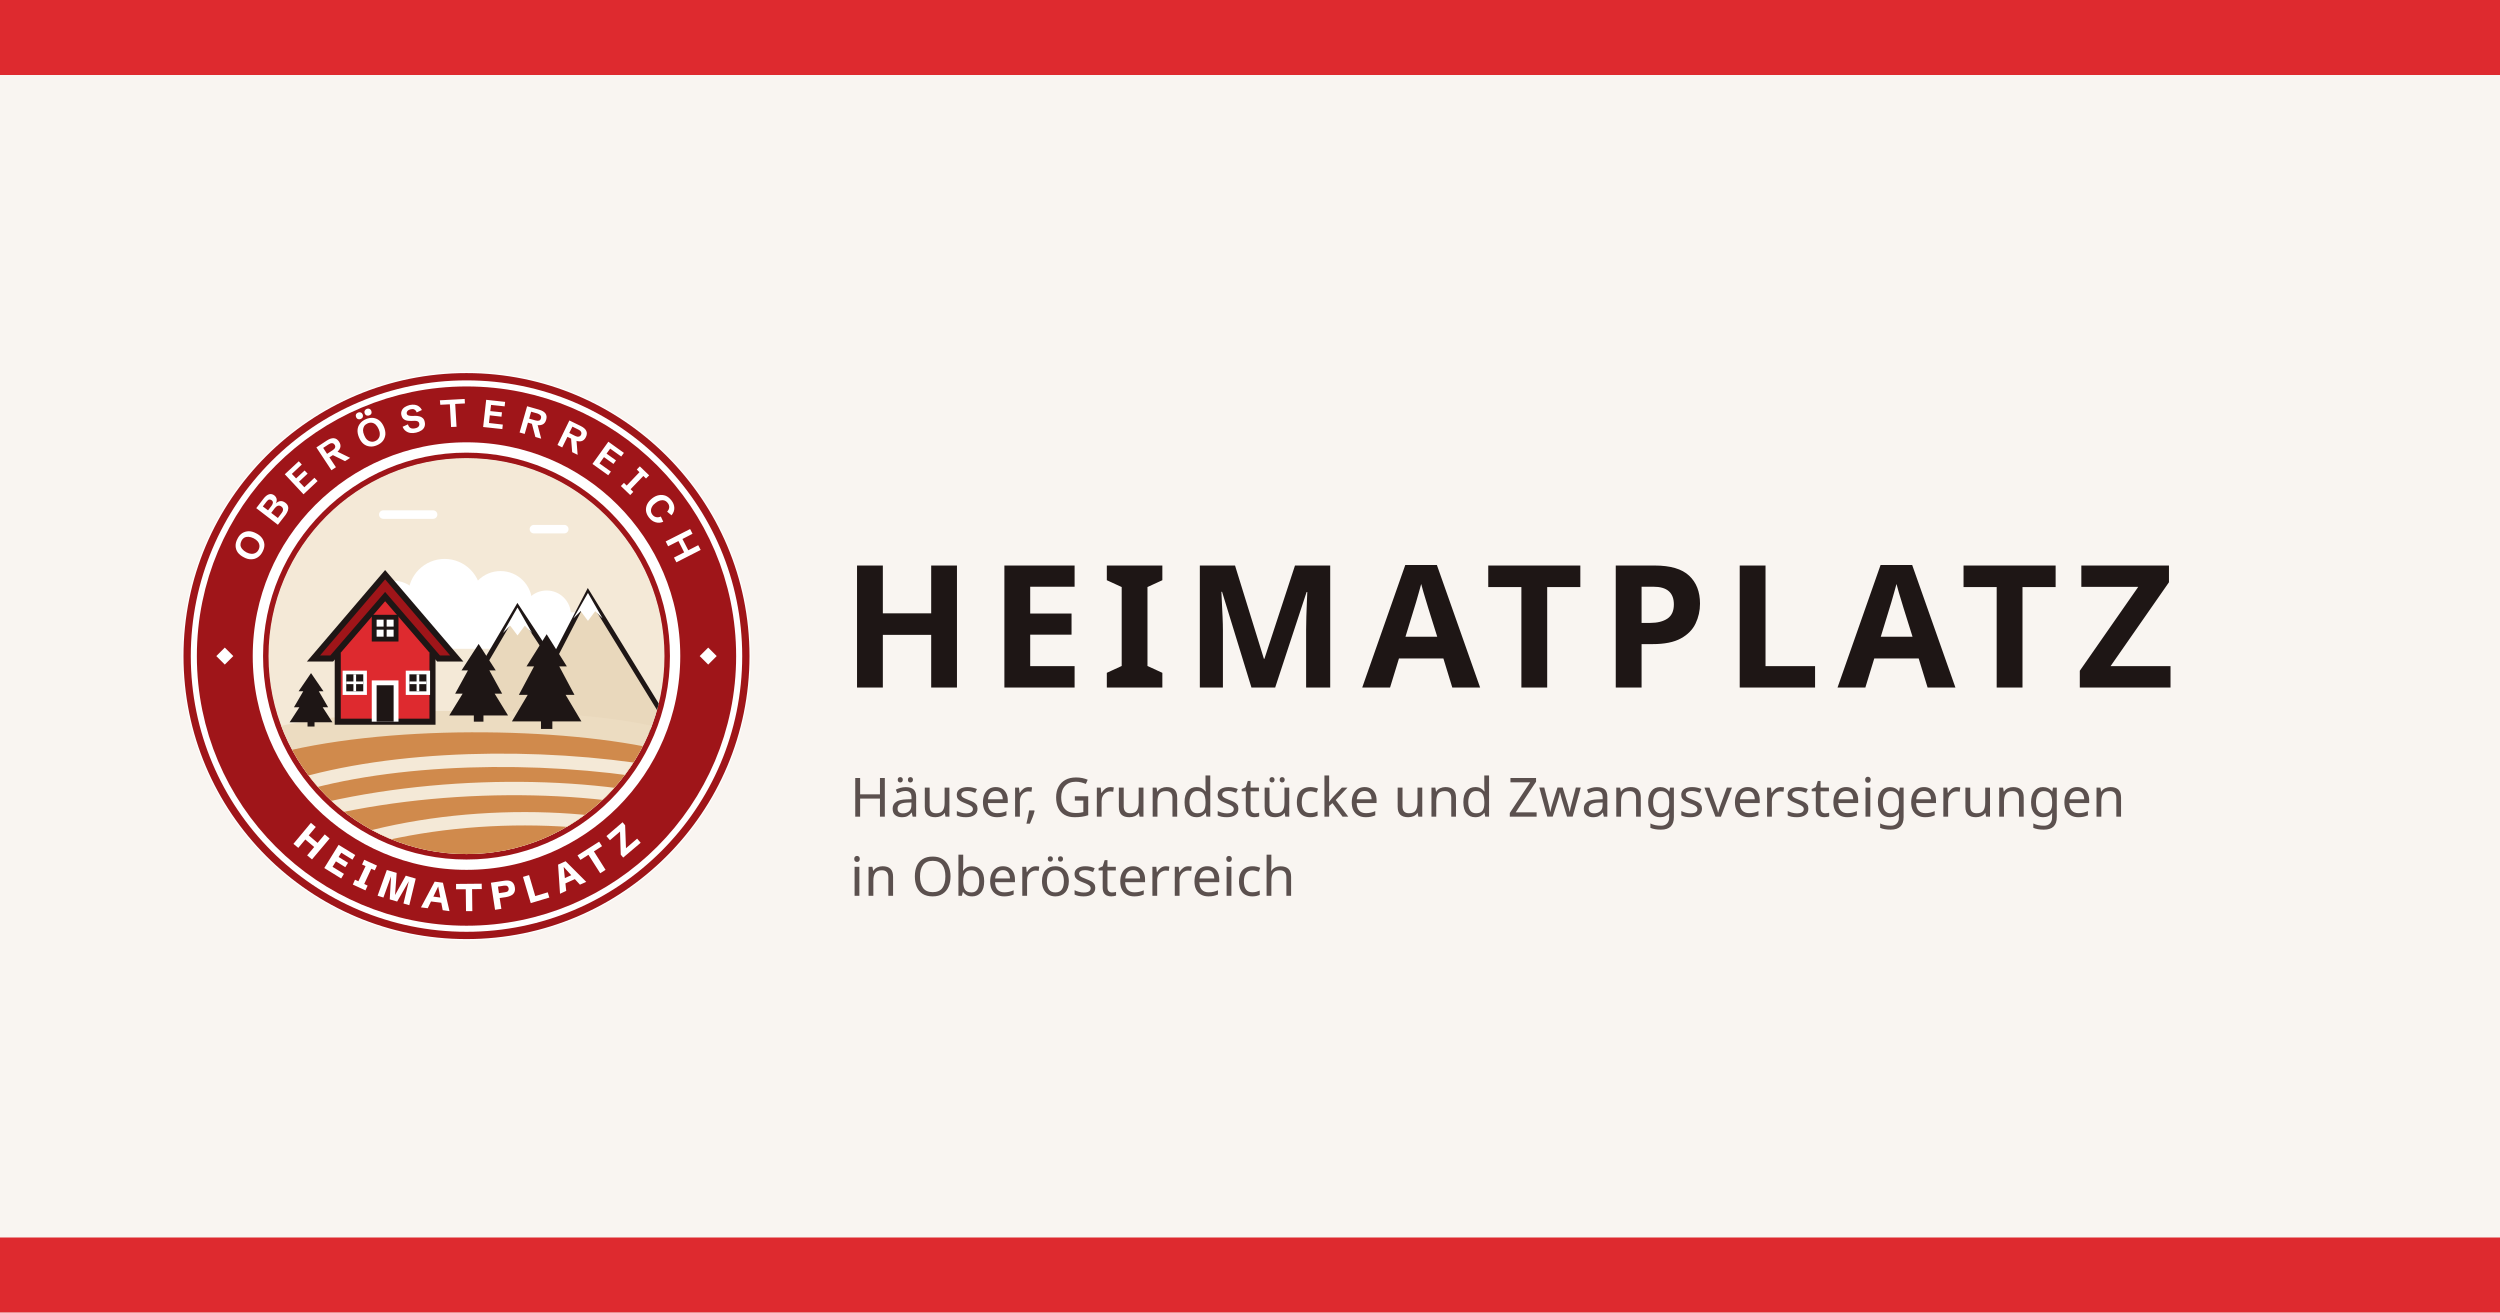
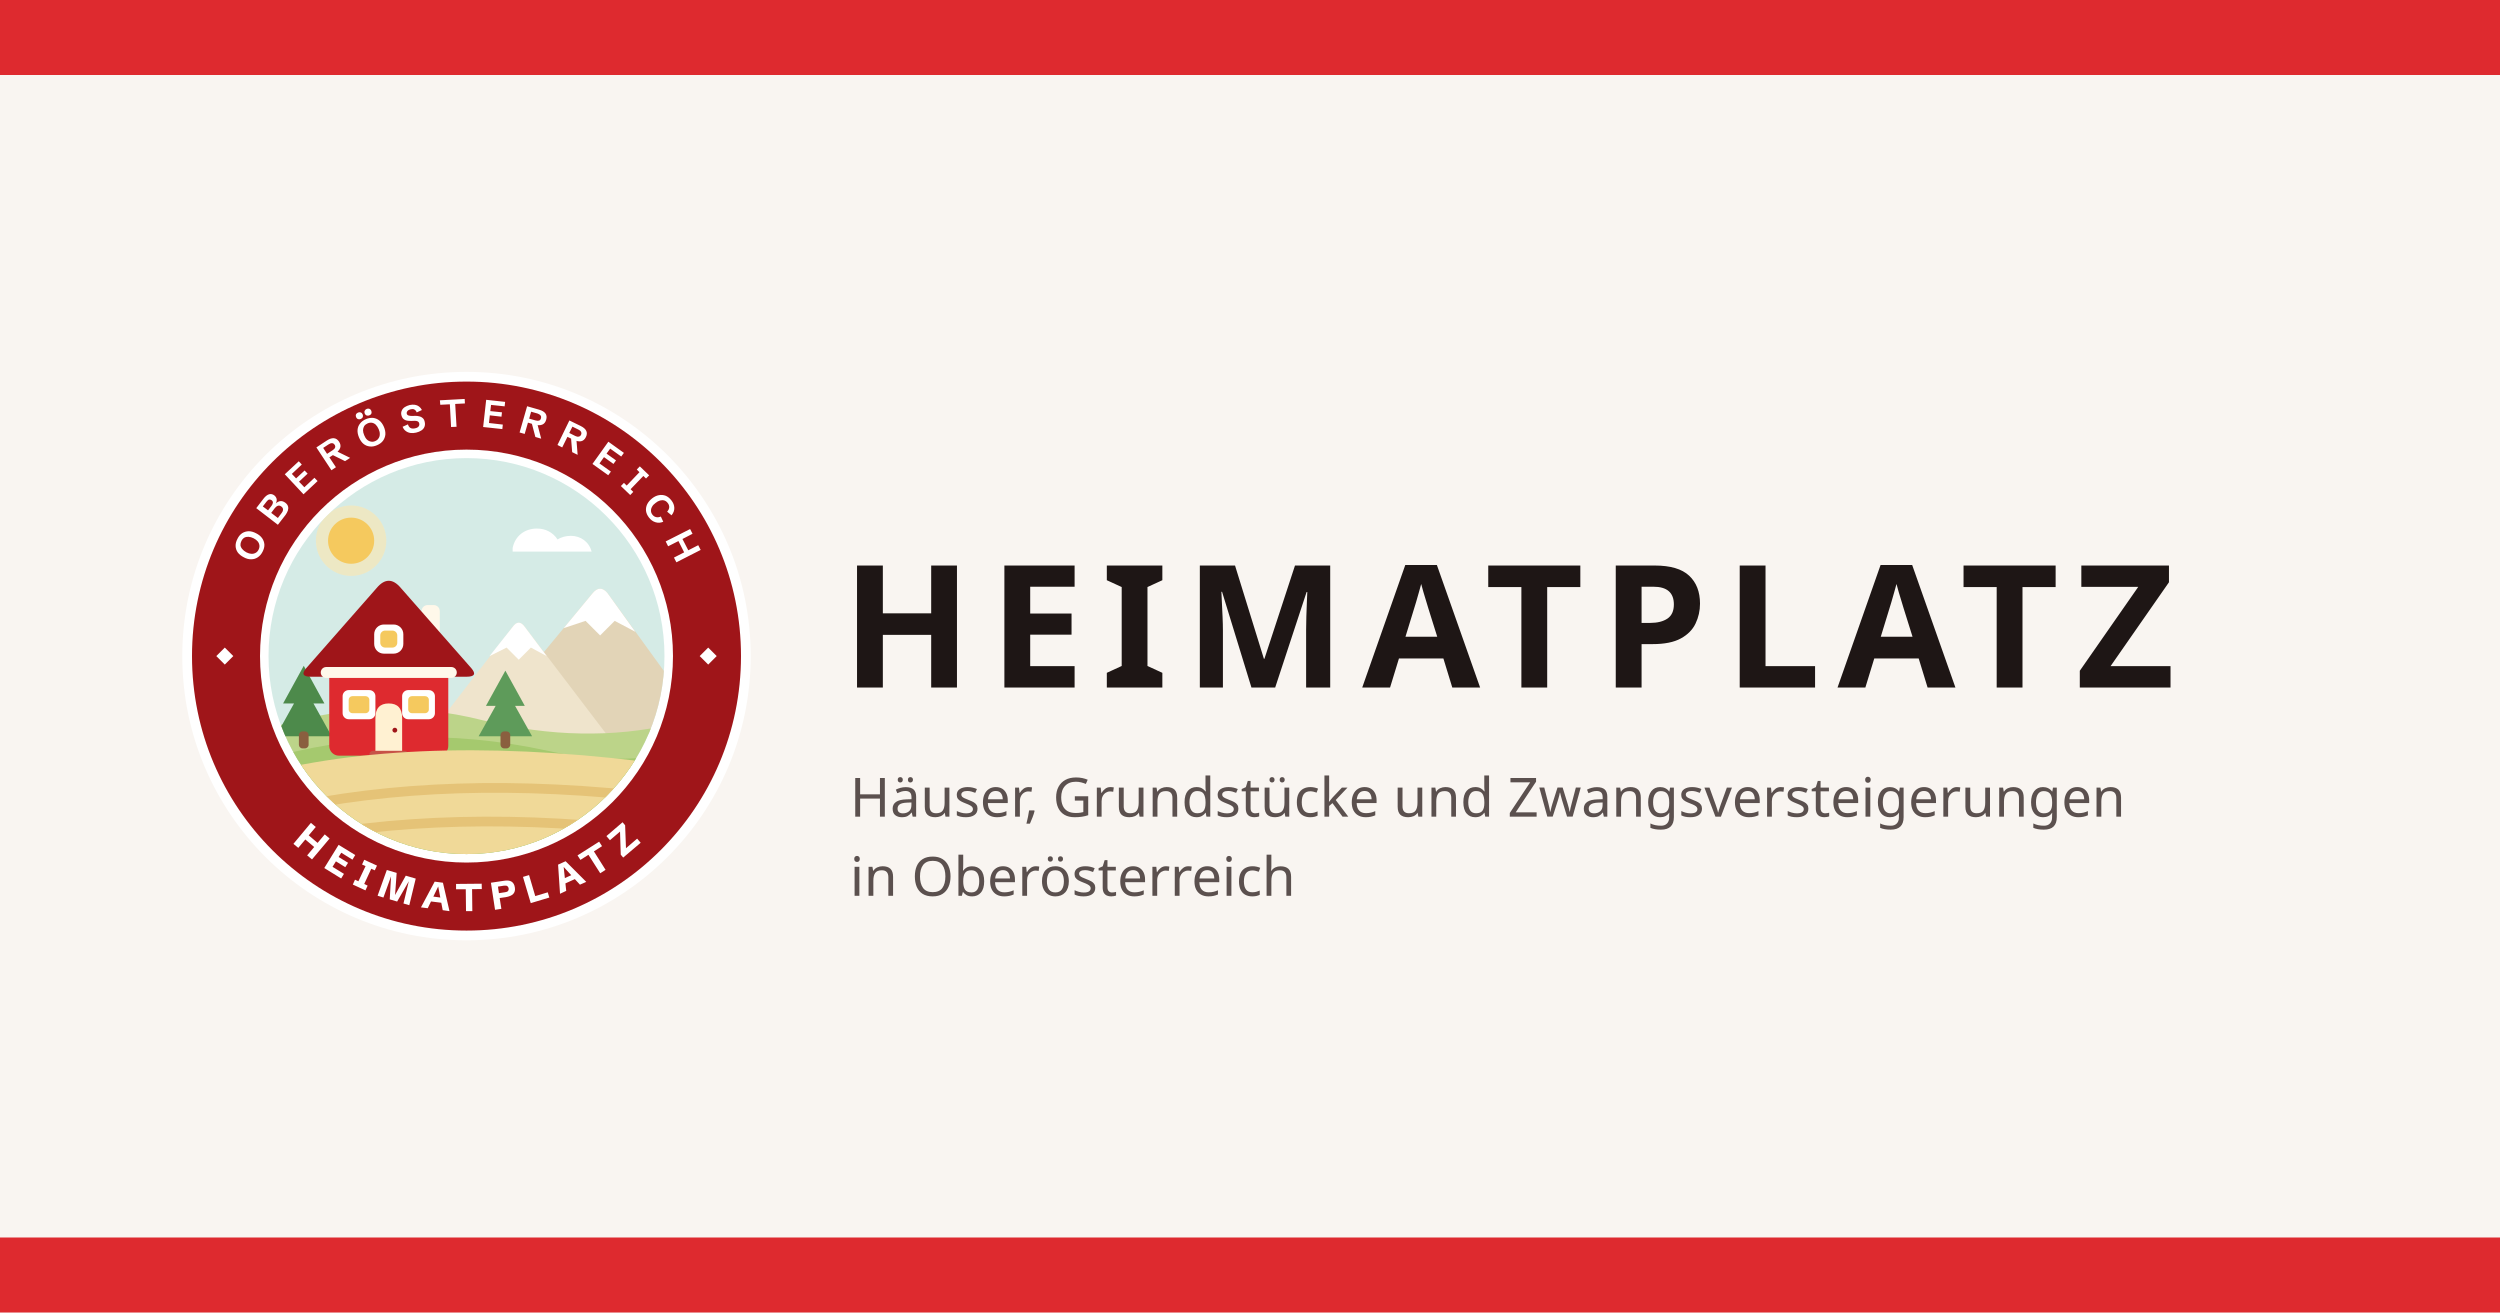
<svg xmlns="http://www.w3.org/2000/svg" width="1200" height="630" viewBox="0 0 1200 630">
  <rect width="1200" height="630" fill="#f9f5f1" />
  <rect width="1200" height="36" fill="#de2a2f" />
  <rect y="594" width="1200" height="36" fill="#de2a2f" />
  <g transform="translate(84,175) scale(0.583)">
    <defs>
-       <clipPath id="clip-live">
+       <clipPath id="clip-flat-clean">
        <circle cx="240" cy="240" r="163" />
      </clipPath>
    </defs>
    <circle cx="240" cy="240" r="234" fill="#ffffff" />
-     <circle cx="240" cy="240" r="230" fill="none" stroke="#9f1519" stroke-width="6" />
-     <circle cx="240" cy="240" r="199" fill="none" stroke="#9f1519" stroke-width="46" />
-     <circle cx="240" cy="240" r="165" fill="none" stroke="#9f1519" stroke-width="5" />
-     <g clip-path="url(#clip-live)">
-       <circle cx="240" cy="240" r="163" fill="#f4e9d7" />
-       <g fill="#ffffff">
-         <rect x="168" y="120" width="48" height="7" rx="3.5" />
-         <rect x="292" y="132" width="32" height="7" rx="3.5" />
-       </g>
-       <g fill="#ffffff">
-         <rect x="142" y="204" width="200" height="30" rx="14" />
-         <circle cx="180" cy="202" r="24" />
-         <circle cx="222" cy="190" r="30" />
-         <circle cx="268" cy="196" r="26" />
-         <circle cx="306" cy="206" r="20" />
-       </g>
-       <path fill="#e9d8bc" stroke="#1e1615" stroke-width="4" stroke-linejoin="miter" d="M222 302 L282 200 L311 244 L340 188 L410 302Z" />
-       <path fill="#ffffff" d="M270 221 L282 200 L294 221 L288 215 L282 223 L276 215Z" />
-       <path fill="#ffffff" d="M328 209 L340 188 L352 209 L346 203 L340 211 L334 203Z" />
-       <path fill="#ecdcc1" d="M77 300 C150 280 330 280 403 300 L403 403 L77 403 Z" />
-       <path fill="#1e1615" d="M250 230     L264.08 251.76 L258.8 251.76     L269.36 270.96 L263.2 270.96     L274.2 288.88     L253.96 288.88 L253.96 294     L246.04 294 L246.04 288.88     L225.8 288.88     L236.8 270.96 L230.64 270.96     L241.2 251.76 L235.92 251.76Z" />
-       <path fill="#1e1615" d="M112 254     L122.24 268.96 L118.4 268.96     L126.08 282.16 L121.6 282.16     L129.6 294.48     L114.88 294.48 L114.88 298     L109.12 298 L109.12 294.48     L94.4 294.48     L102.4 282.16 L97.92 282.16     L105.6 268.96 L101.76 268.96Z" />
-       <path fill="#1e1615" d="M306 222     L322.64 248.52 L316.4 248.52     L328.88 271.92 L321.6 271.92     L334.6 293.76     L310.68 293.76 L310.68 300     L301.32 300 L301.32 293.76     L277.4 293.76     L290.4 271.92 L283.12 271.92     L295.6 248.52 L289.36 248.52Z" />
-       <g stroke="#1e1615" stroke-width="5" stroke-linejoin="miter">
-         <path fill="#de2a2f" d="M134 294 L134 240 L130 240 L173 190 L216 240 L212 240 L212 294Z" />
-         <path fill="#9f1519" d="M114 242 L173 173 L232 242 L217 242 L173 191 L129 242Z" />
+     <circle cx="240" cy="240" r="226" fill="#9f1519" />
+     <circle cx="240" cy="240" r="170" fill="#ffffff" />
+     <g clip-path="url(#clip-flat-clean)">
+       <circle cx="240" cy="240" r="163" fill="#d5ebe6" />
+       <circle cx="145" cy="145" r="29" fill="#fbe7b2" opacity=".65" />
+       <circle cx="145" cy="145" r="19" fill="#f5c95e" />
+       <path fill="#ffffff" d="M278 151c2-10 10-16 20-16 7 0 13 3 17 9 3-2 7-3 11-3 8 0 15 5 17 13h-65Z" />
+       <path fill="#e2d4b7" d="M248 304 344 188q6-7 12 0l84 116Z" />
+       <path fill="#ffffff" d="m320 217 24-29q6-7 12 0l23 32-17-9-12 12-12-12Z" />
+       <path fill="#efe4cc" d="M210 304 278 216q5-7 10 0l67 88Z" />
+       <path fill="#ffffff" d="m259 240 19-24q5-7 10 0l18 24-13-7-10 10-10-10Z" />
+       <path fill="#bcd489" d="M70 302q94-32 184-9 82 20 156 3v114H70Z" />
+       <path fill="#a5c96e" d="M70 326q118-34 237-8 54 12 103 2v90H70Z" />
+       <g>
+         <path fill="#4d8a4b" d="m106 248 17 31h-9l15 27H83l15-27h-9Z" />
+         <rect x="102" y="302" width="8" height="14" rx="3" fill="#8a5f3f" />
+         <path fill="#5e9b5a" d="m272 252 16 29h-8l14 25h-44l14-25h-8Z" />
+         <rect x="268" y="302" width="8" height="14" rx="3" fill="#8a5f3f" />
      </g>
      <g>
-         <rect x="164" y="208" width="18" height="18" fill="#ffffff" stroke="#1e1615" stroke-width="4" />
-         <path stroke="#1e1615" stroke-width="2.5" fill="none" d="M173 209.5 V224.5 M165.5 217 H180.5" />
+         <rect x="127" y="247" width="98" height="75" rx="8" fill="#de2a2f" />
+         <rect x="203" y="198" width="15" height="35" rx="5" fill="#fff8ea" />
+         <path fill="#9f1519" d="M108 250 166 184q10-12 20 0l58 66q6 7-4 7H112q-10 0-4-7Z" />
+         <rect x="120" y="249" width="112" height="9" rx="4.5" fill="#fff8ea" />
+         <rect x="164" y="214" width="24" height="24" rx="8" fill="#ffffff" />
+         <rect x="169" y="219" width="14" height="14" rx="4" fill="#f5c95e" />
+         <rect x="138" y="268" width="27" height="24" rx="5" fill="#ffffff" />
+         <rect x="143" y="273" width="17" height="14" rx="3" fill="#f5c95e" />
+         <rect x="187" y="268" width="27" height="24" rx="5" fill="#ffffff" />
+         <rect x="192" y="273" width="17" height="14" rx="3" fill="#f5c95e" />
+         <path fill="#fff1d2" d="M165 322v-31q0-12 11-12t11 12v31Z" />
+         <circle cx="181" cy="301" r="2" fill="#9f1519" />
+         <rect x="160" y="318" width="32" height="6" rx="3" fill="#c75247" />
      </g>
-       <rect x="162" y="260" width="22" height="34" fill="#ffffff" />
-       <rect x="166" y="264" width="14" height="30" fill="#1e1615" />
-       <g>
-         <rect x="138" y="252" width="20" height="20" fill="#ffffff" />
-         <rect x="141" y="255" width="14" height="14" fill="#1e1615" />
-         <path stroke="#ffffff" stroke-width="2.2" fill="none" d="M148 255 V269 M141 262 H155" />
-       </g>
-       <g>
-         <rect x="190" y="252" width="20" height="20" fill="#ffffff" />
-         <rect x="193" y="255" width="14" height="14" fill="#1e1615" />
-         <path stroke="#ffffff" stroke-width="2.2" fill="none" d="M200 255 V269 M193 262 H207" />
-       </g>
-       <path fill="#d08a4c" d="M77 322 C170 296 320 298 403 318 L403 403 L77 403 Z" />
-       <g stroke="#f4e9d7" stroke-width="11" fill="none" stroke-linecap="round">
-         <path d="M96 348 C180 322 300 320 396 336" />
-         <path d="M86 376 C190 344 320 342 408 362" />
-         <path d="M120 402 C210 368 330 366 412 390" />
-       </g>
+       <path fill="#f0d998" d="M70 337q137-35 340-7v80H70Z" />
+       <path d="M86 367q137-31 314-10M82 394q144-31 322-8" fill="none" stroke="#e5c377" stroke-width="8" stroke-linecap="round" />
    </g>
    <path fill="#ffffff" d="M72.1 154.1Q70.5 157.2 68.1 158.7Q65.7 160.3 62.8 160.3Q59.8 160.4 56.7 158.7Q53.5 157.1 51.7 154.7Q50 152.3 49.9 149.4Q49.8 146.5 51.4 143.5Q52.9 140.4 55.3 138.8Q57.7 137.3 60.7 137.2Q63.6 137.2 66.8 138.9Q70 140.5 71.7 142.9Q73.4 145.3 73.6 148.2Q73.7 151 72.1 154.1ZM68.8 152.4Q69.7 150.6 69.5 148.9Q69.3 147.1 68.1 145.6Q66.9 144.1 64.7 143Q62.5 141.9 60.5 141.8Q58.6 141.7 57.1 142.5Q55.6 143.4 54.7 145.2Q53.8 147 53.9 148.7Q54.1 150.4 55.4 151.9Q56.6 153.4 58.8 154.6Q61 155.7 62.9 155.8Q64.8 155.9 66.4 155Q67.9 154.2 68.8 152.4Z M84.7 131.9L66.9 118.2L72.8 110.5Q75.1 107.5 77.4 106.8Q79.6 106.1 81.8 107.7Q83.1 108.8 83.5 110Q83.9 111.2 83.7 112.3Q83.5 113.5 82.9 114.5L82.9 114.4Q84.7 112.7 86.7 112.4Q88.8 112.2 90.9 113.8Q92.7 115.2 93.1 116.9Q93.5 118.5 92.9 120.3Q92.2 122.1 91 123.8ZM84.7 126.3L87.8 122.2Q88.8 120.9 88.9 119.9Q89.1 118.9 88.7 118.2Q88.3 117.4 87.6 116.9Q86.7 116.2 85.8 116.1Q84.9 116 83.9 116.6Q83 117.2 82 118.4L79.2 122.1ZM76.6 120L79.6 116.1Q80.5 114.9 80.6 113.7Q80.7 112.6 79.6 111.7Q78.6 111 77.6 111.1Q76.5 111.3 75.4 112.8L72.3 116.8Z M105.8 106.8L90.4 90.3L101.9 79.6L104.4 82.3L96.2 90L99.7 93.7L106.7 87.2L109.2 89.8L102.1 96.4L106.5 101L114.8 93.2L117.4 95.9Z M128.8 87L116.4 68.2L124.9 62.6Q131.6 58.2 135.1 63.5Q138.6 68.8 131.6 73.5L127.1 76.4L132.5 84.5ZM140 79.5L128.7 73.9L132.8 71.2L144.2 76.8ZM125.2 73.5L129.8 70.5Q131.4 69.5 131.8 68.3Q132.2 67.1 131.4 66Q130.6 64.8 129.4 64.7Q128.1 64.6 126.6 65.6L122 68.6Z M166.3 66.4Q163.1 67.8 160.3 67.4Q157.4 67.1 155.1 65.2Q152.9 63.3 151.5 60Q150.1 56.7 150.3 53.8Q150.5 50.9 152.3 48.6Q154 46.3 157.2 44.9Q160.3 43.6 163.2 43.9Q166.1 44.3 168.3 46.1Q170.6 48 172 51.3Q173.4 54.6 173.2 57.6Q172.9 60.5 171.2 62.8Q169.4 65.1 166.3 66.4ZM164.8 63Q166.7 62.2 167.6 60.7Q168.6 59.3 168.6 57.4Q168.7 55.4 167.7 53.2Q166.7 50.9 165.3 49.5Q163.9 48.2 162.2 47.9Q160.5 47.6 158.6 48.4Q156.8 49.2 155.8 50.6Q154.9 52.1 154.8 54Q154.8 55.9 155.8 58.2Q156.7 60.5 158.1 61.8Q159.5 63.1 161.3 63.4Q163 63.8 164.8 63ZM152.9 44.8Q151.7 45.3 150.7 44.9Q149.6 44.5 149.1 43.3Q148.6 42.1 149 41Q149.5 40 150.7 39.5Q151.9 39 152.9 39.4Q154 39.8 154.5 41Q155 42.2 154.6 43.3Q154.1 44.3 152.9 44.8ZM160 41.8Q158.9 42.3 157.8 41.9Q156.7 41.5 156.2 40.3Q155.7 39.1 156.2 38Q156.6 37 157.8 36.5Q159 36 160 36.4Q161.1 36.8 161.6 38Q162.1 39.2 161.7 40.3Q161.3 41.3 160 41.8Z M198.6 56Q196.1 56.6 193.9 56.3Q191.7 56 190 54.7Q188.3 53.5 187.4 51.2L191.8 49.2Q192.4 51.4 193.9 52.2Q195.4 53 197.6 52.5Q199.1 52.2 199.9 51.6Q200.8 50.9 201 50.2Q201.3 49.4 201.1 48.5Q200.8 47.2 199.7 46.7Q198.6 46.2 197 46.3L194.6 46.4Q193.5 46.4 192.2 46.3Q190.9 46.2 189.8 45.8Q188.6 45.3 187.7 44.4Q186.8 43.4 186.4 41.7Q185.9 39.6 186.7 37.9Q187.4 36.2 189.2 35Q190.9 33.9 193.2 33.3Q195.5 32.8 197.5 33.1Q199.5 33.4 200.9 34.5Q202.4 35.6 203.3 37.4L199 39.4Q198.6 38.3 198 37.7Q197.3 37 196.4 36.7Q195.5 36.5 194.1 36.8Q192.9 37.1 192.1 37.6Q191.3 38.1 191 38.9Q190.6 39.6 190.8 40.4Q191.1 41.5 192.2 41.9Q193.4 42.3 195.4 42.3L197.9 42.2Q199.5 42.2 201.1 42.6Q202.7 42.9 203.9 44Q205.2 45.1 205.6 47.2Q206.1 49.4 205.4 51.2Q204.7 53 202.9 54.2Q201.1 55.4 198.6 56Z M227.3 51.4L226.3 32.7L218.4 33.1L218.1 29.4L238.5 28.3L238.7 32L230.7 32.4L231.8 51.2Z M253.7 51.4L256.2 29L271.8 30.7L271.4 34.4L260.2 33.2L259.6 38.3L269.2 39.3L268.8 42.9L259.2 41.8L258.5 48.1L269.9 49.4L269.5 53.1Z M283.7 55.9L289.9 34.3L299.7 37.1Q307.4 39.3 305.6 45.4Q303.9 51.6 295.7 49.3L290.6 47.8L287.9 57.1ZM296.7 59.6L293.5 47.4L298.3 48.8L301.5 61ZM291.6 44.5L296.9 46Q298.7 46.5 299.8 46.1Q301 45.6 301.3 44.2Q301.7 42.9 301 41.9Q300.2 40.9 298.5 40.3L293.2 38.8Z M314.9 66.2L324.7 46L333.9 50.5Q341.1 54 338.3 59.7Q335.5 65.5 327.9 61.8L323.1 59.5L318.8 68.2ZM327 72.1L326 59.6L330.5 61.7L331.5 74.3ZM324.6 56.3L329.6 58.8Q331.2 59.6 332.4 59.3Q333.7 59.1 334.3 57.8Q334.9 56.5 334.3 55.4Q333.8 54.3 332.1 53.5L327.2 51.1Z M343.7 81.8L356.8 63.5L369.6 72.7L367.4 75.7L358.3 69.2L355.3 73.3L363.1 78.9L361 81.8L353.2 76.2L349.5 81.4L358.9 88.1L356.7 91.1Z M367.1 100L369.6 97.4L371.9 99.6L382.4 88.6L380.2 86.4L382.7 83.8L390.4 91.2L387.8 93.8L385.6 91.7L375.1 102.6L377.3 104.8L374.8 107.4Z M390.2 125.9Q388.2 123.3 387.8 120.5Q387.5 117.6 388.8 114.9Q390.1 112.3 392.9 110.1Q395.6 108 398.5 107.5Q401.3 107 404 108Q406.6 109.1 408.7 111.8Q411 114.7 411.1 118Q411.2 121.2 408.8 124.1L405.2 121.1Q406.8 119.3 406.9 117.5Q407 115.6 405.7 114Q404.5 112.4 402.9 111.9Q401.2 111.4 399.4 111.9Q397.5 112.4 395.7 113.9Q393.7 115.3 392.8 117Q391.8 118.7 391.9 120.4Q391.9 122.1 393.1 123.6Q394.3 125.2 396.2 125.6Q398 126 400 125.1L402 129.4Q398.7 130.8 395.6 129.8Q392.5 128.9 390.2 125.9Z M404 145.6L424.1 135.4L426.1 139.3L417.8 143.6L422.6 152.9L430.8 148.7L432.8 152.6L412.8 162.8L410.8 158.9L419.2 154.6L414.5 145.3L406 149.6Z" />
    <path fill="#ffffff" d="M97.5 394.6L111.9 377.3L115.9 380.7L110.1 387.6L117.4 393.8L123.3 386.8L127.3 390.2L112.8 407.4L108.8 404.1L114.6 397.2L107.3 391L101.5 397.9Z M122.9 414.5L134.7 395.4L148.4 403.8L146.1 407.6L136.9 401.9L134.7 405.4L142.5 410.2L140.2 413.8L132.5 409L129.7 413.5L139.1 419.3L136.8 423.1Z M146.4 428.1L148.2 424.1L151 425.4L156.9 412.9L154 411.6L155.8 407.7L166.3 412.5L164.5 416.4L161.6 415.1L155.8 427.6L158.6 429L156.8 432.9Z M166.8 437.3L174.4 416.1L182.5 418.5L181.1 437.9L180.6 437.8L190 420.8L198.2 423.2L192.9 445.1L188.1 443.7L192.5 425.4L192.5 425.4L182.9 442.1L176.8 440.3L177.9 421L178 421L171.6 438.8Z M202.5 446.9L213.8 425.7L220.6 426.6L226 450L220.4 449.2L216.7 429.7L208.1 447.6ZM209 441.8L209.6 437.6L221.5 439.2L221 443.3Z M239.6 450L239.4 432L231.4 432L231.4 427.6L252.5 427.4L252.6 431.8L244.6 431.9L244.8 450Z M263.5 448.9L260.1 426.6L270.8 425Q274.8 424.3 277.1 425.7Q279.3 427.1 279.8 430.4Q280.4 433.7 278.5 435.8Q276.6 437.8 272.2 438.5L267.3 439.2L268.7 448.1ZM266.7 435.2L271.9 434.4Q273.5 434.2 274.2 433.4Q274.9 432.5 274.7 431.3Q274.5 430 273.6 429.4Q272.7 428.8 271 429L265.9 429.8Z M292.9 443.4L286.5 421.8L291.5 420.3L296.6 437.6L306.9 434.5L308.2 438.8Z M317 435.7L315.4 411.7L321.6 408.9L338.6 425.9L333.4 428.2L320 413.6L322.1 433.3ZM319.8 427.9L318.1 424.1L329.1 419.1L330.8 422.9Z M350.1 418.8L340.4 403.6L333.8 407.8L331.4 404.1L349.2 392.8L351.6 396.5L344.9 400.8L354.5 416Z M369 405.9L367 403.5L366.4 384.5L358.1 391.6L355.2 388.2L368.5 376.8L370.6 379.3L371.3 398.2L380.5 390.3L383.4 393.7Z" />
    <path fill="#ffffff" d="M41 233 L48 240 L41 247 L34 240Z" />
    <path fill="#ffffff" d="M439 233 L446 240 L439 247 L432 240Z" />
  </g>
  <text x="404" y="330" fill="#1e1615" font-family="'Schibsted Grotesk', sans-serif" font-size="82" font-weight="800" letter-spacing="8">HEIMATPLATZ</text>
  <text x="408" y="392" fill="#5b504e" font-family="'Schibsted Grotesk', sans-serif" font-size="26" font-weight="500">Häuser, Grundstücke und Zwangsversteigerungen</text>
  <text x="408" y="430" fill="#5b504e" font-family="'Schibsted Grotesk', sans-serif" font-size="26" font-weight="500">in Oberösterreich</text>
</svg>
